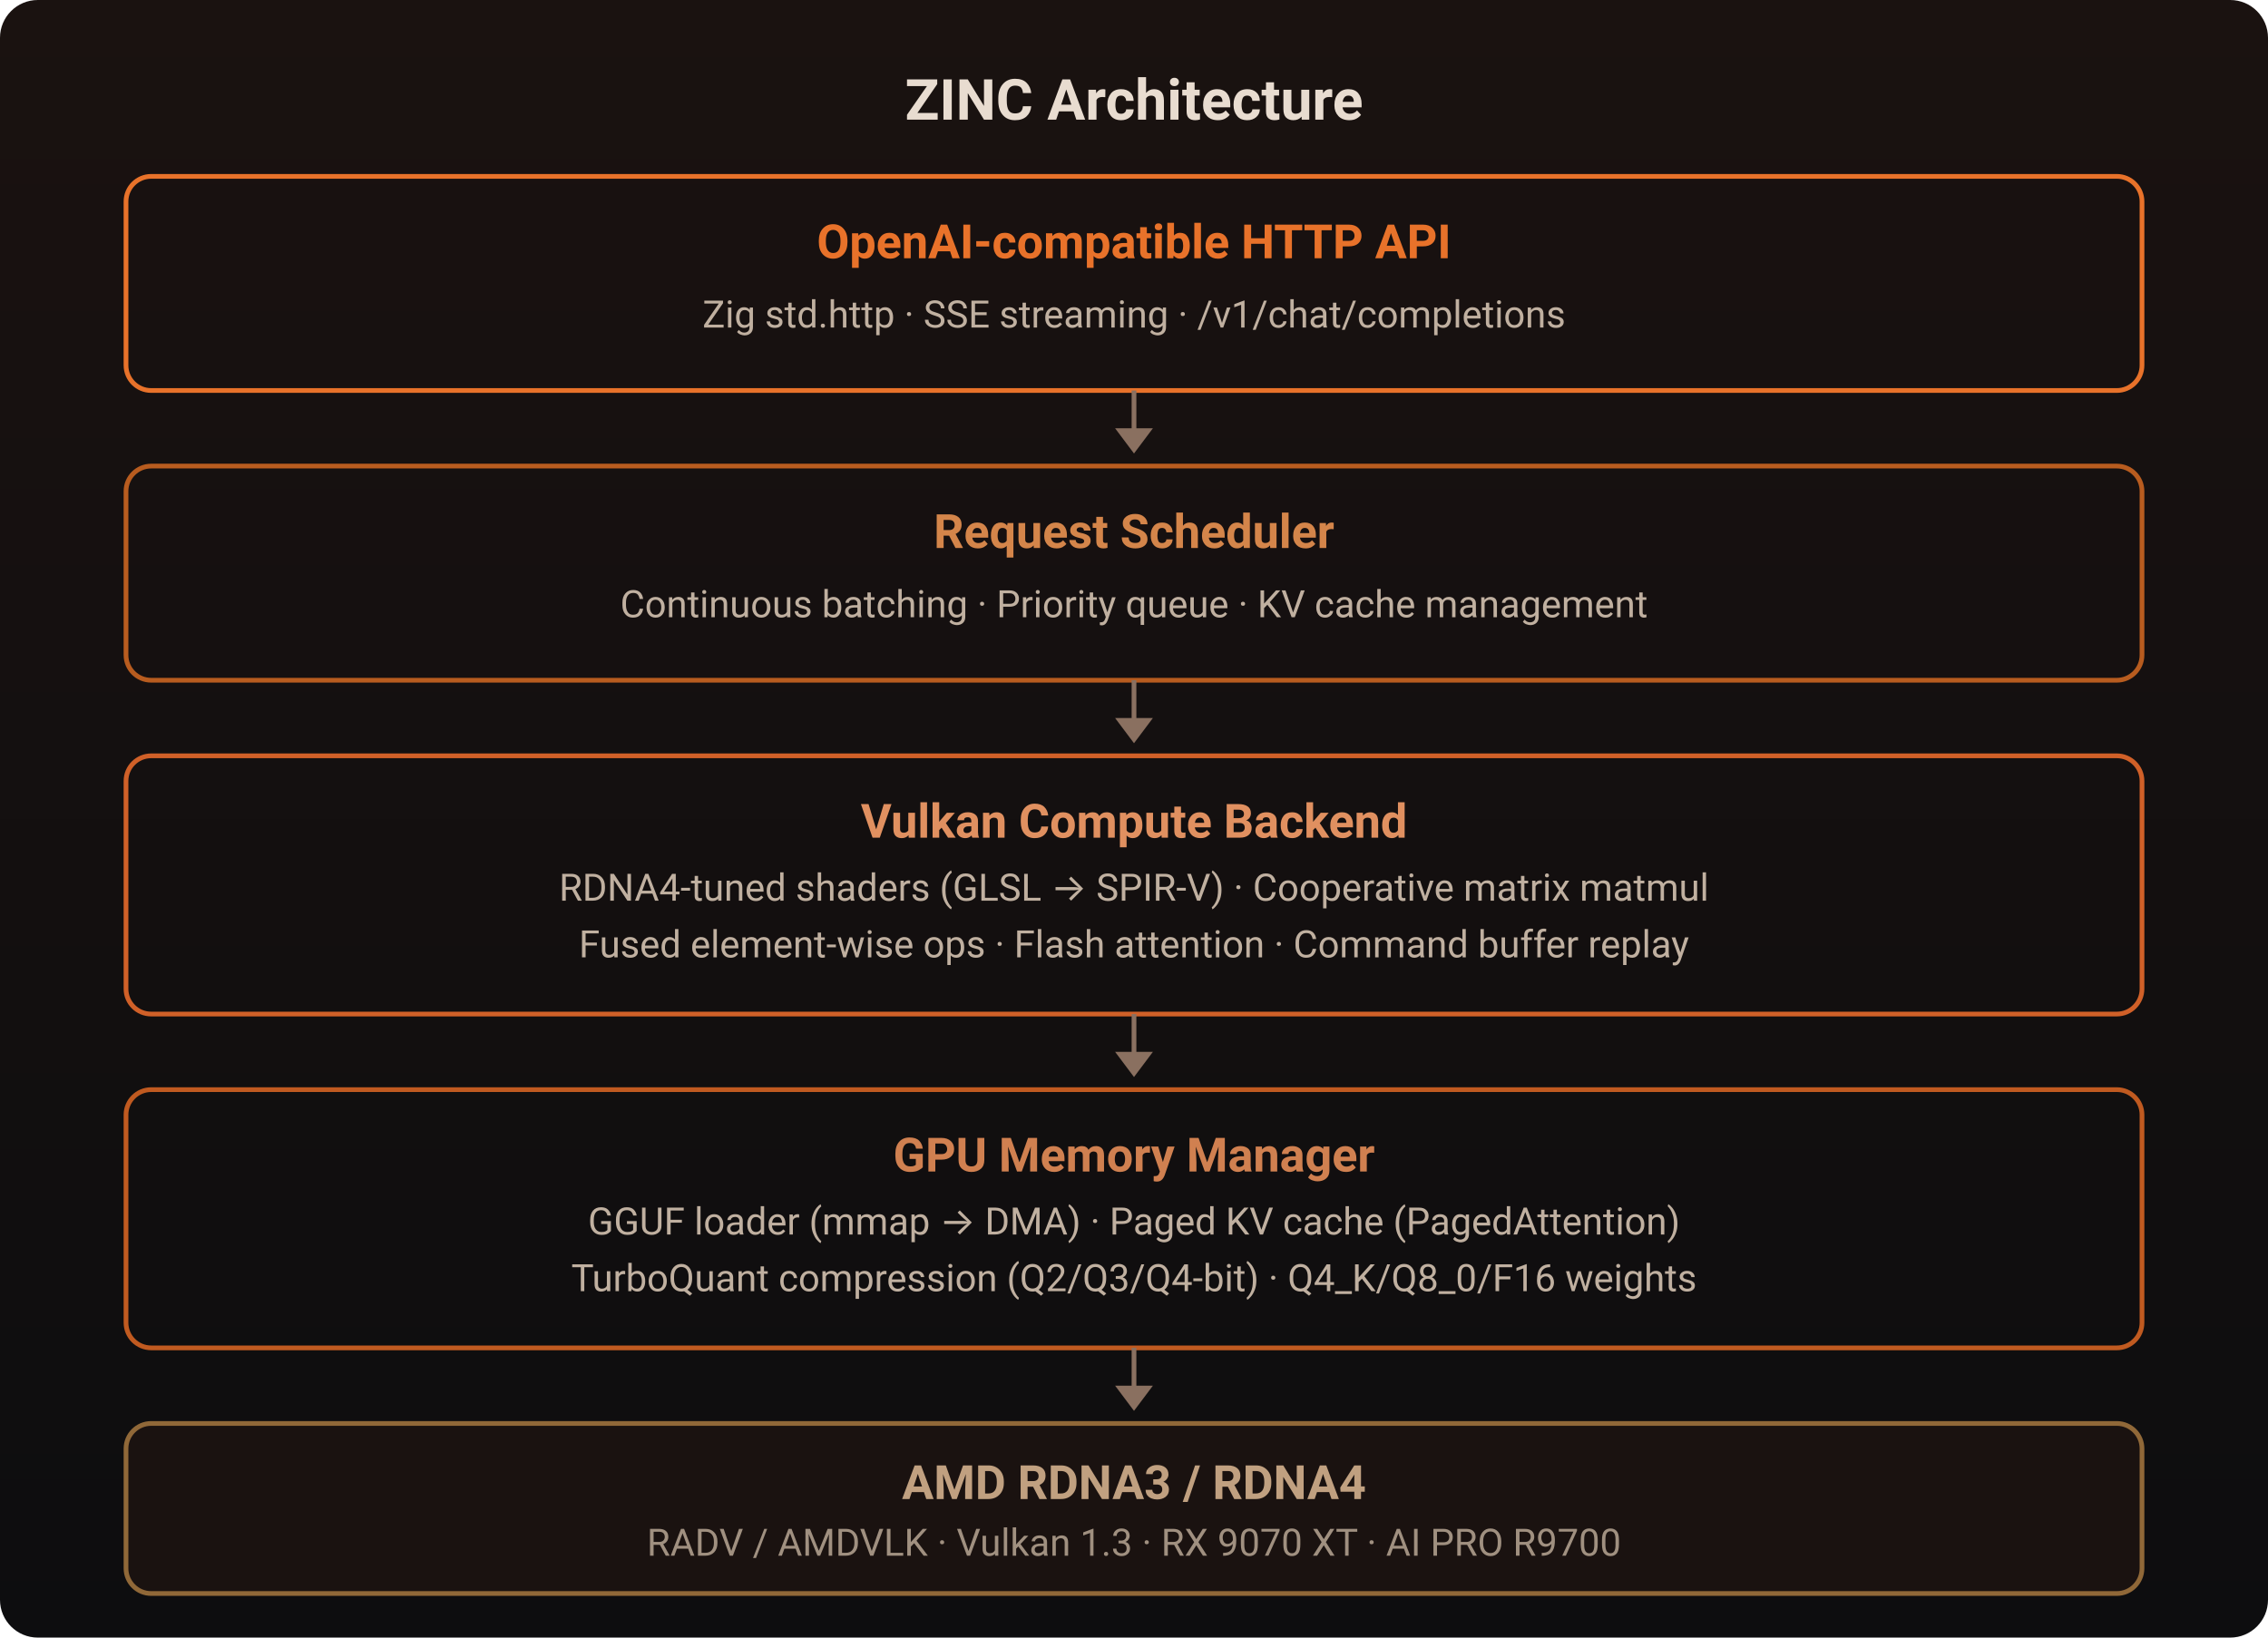
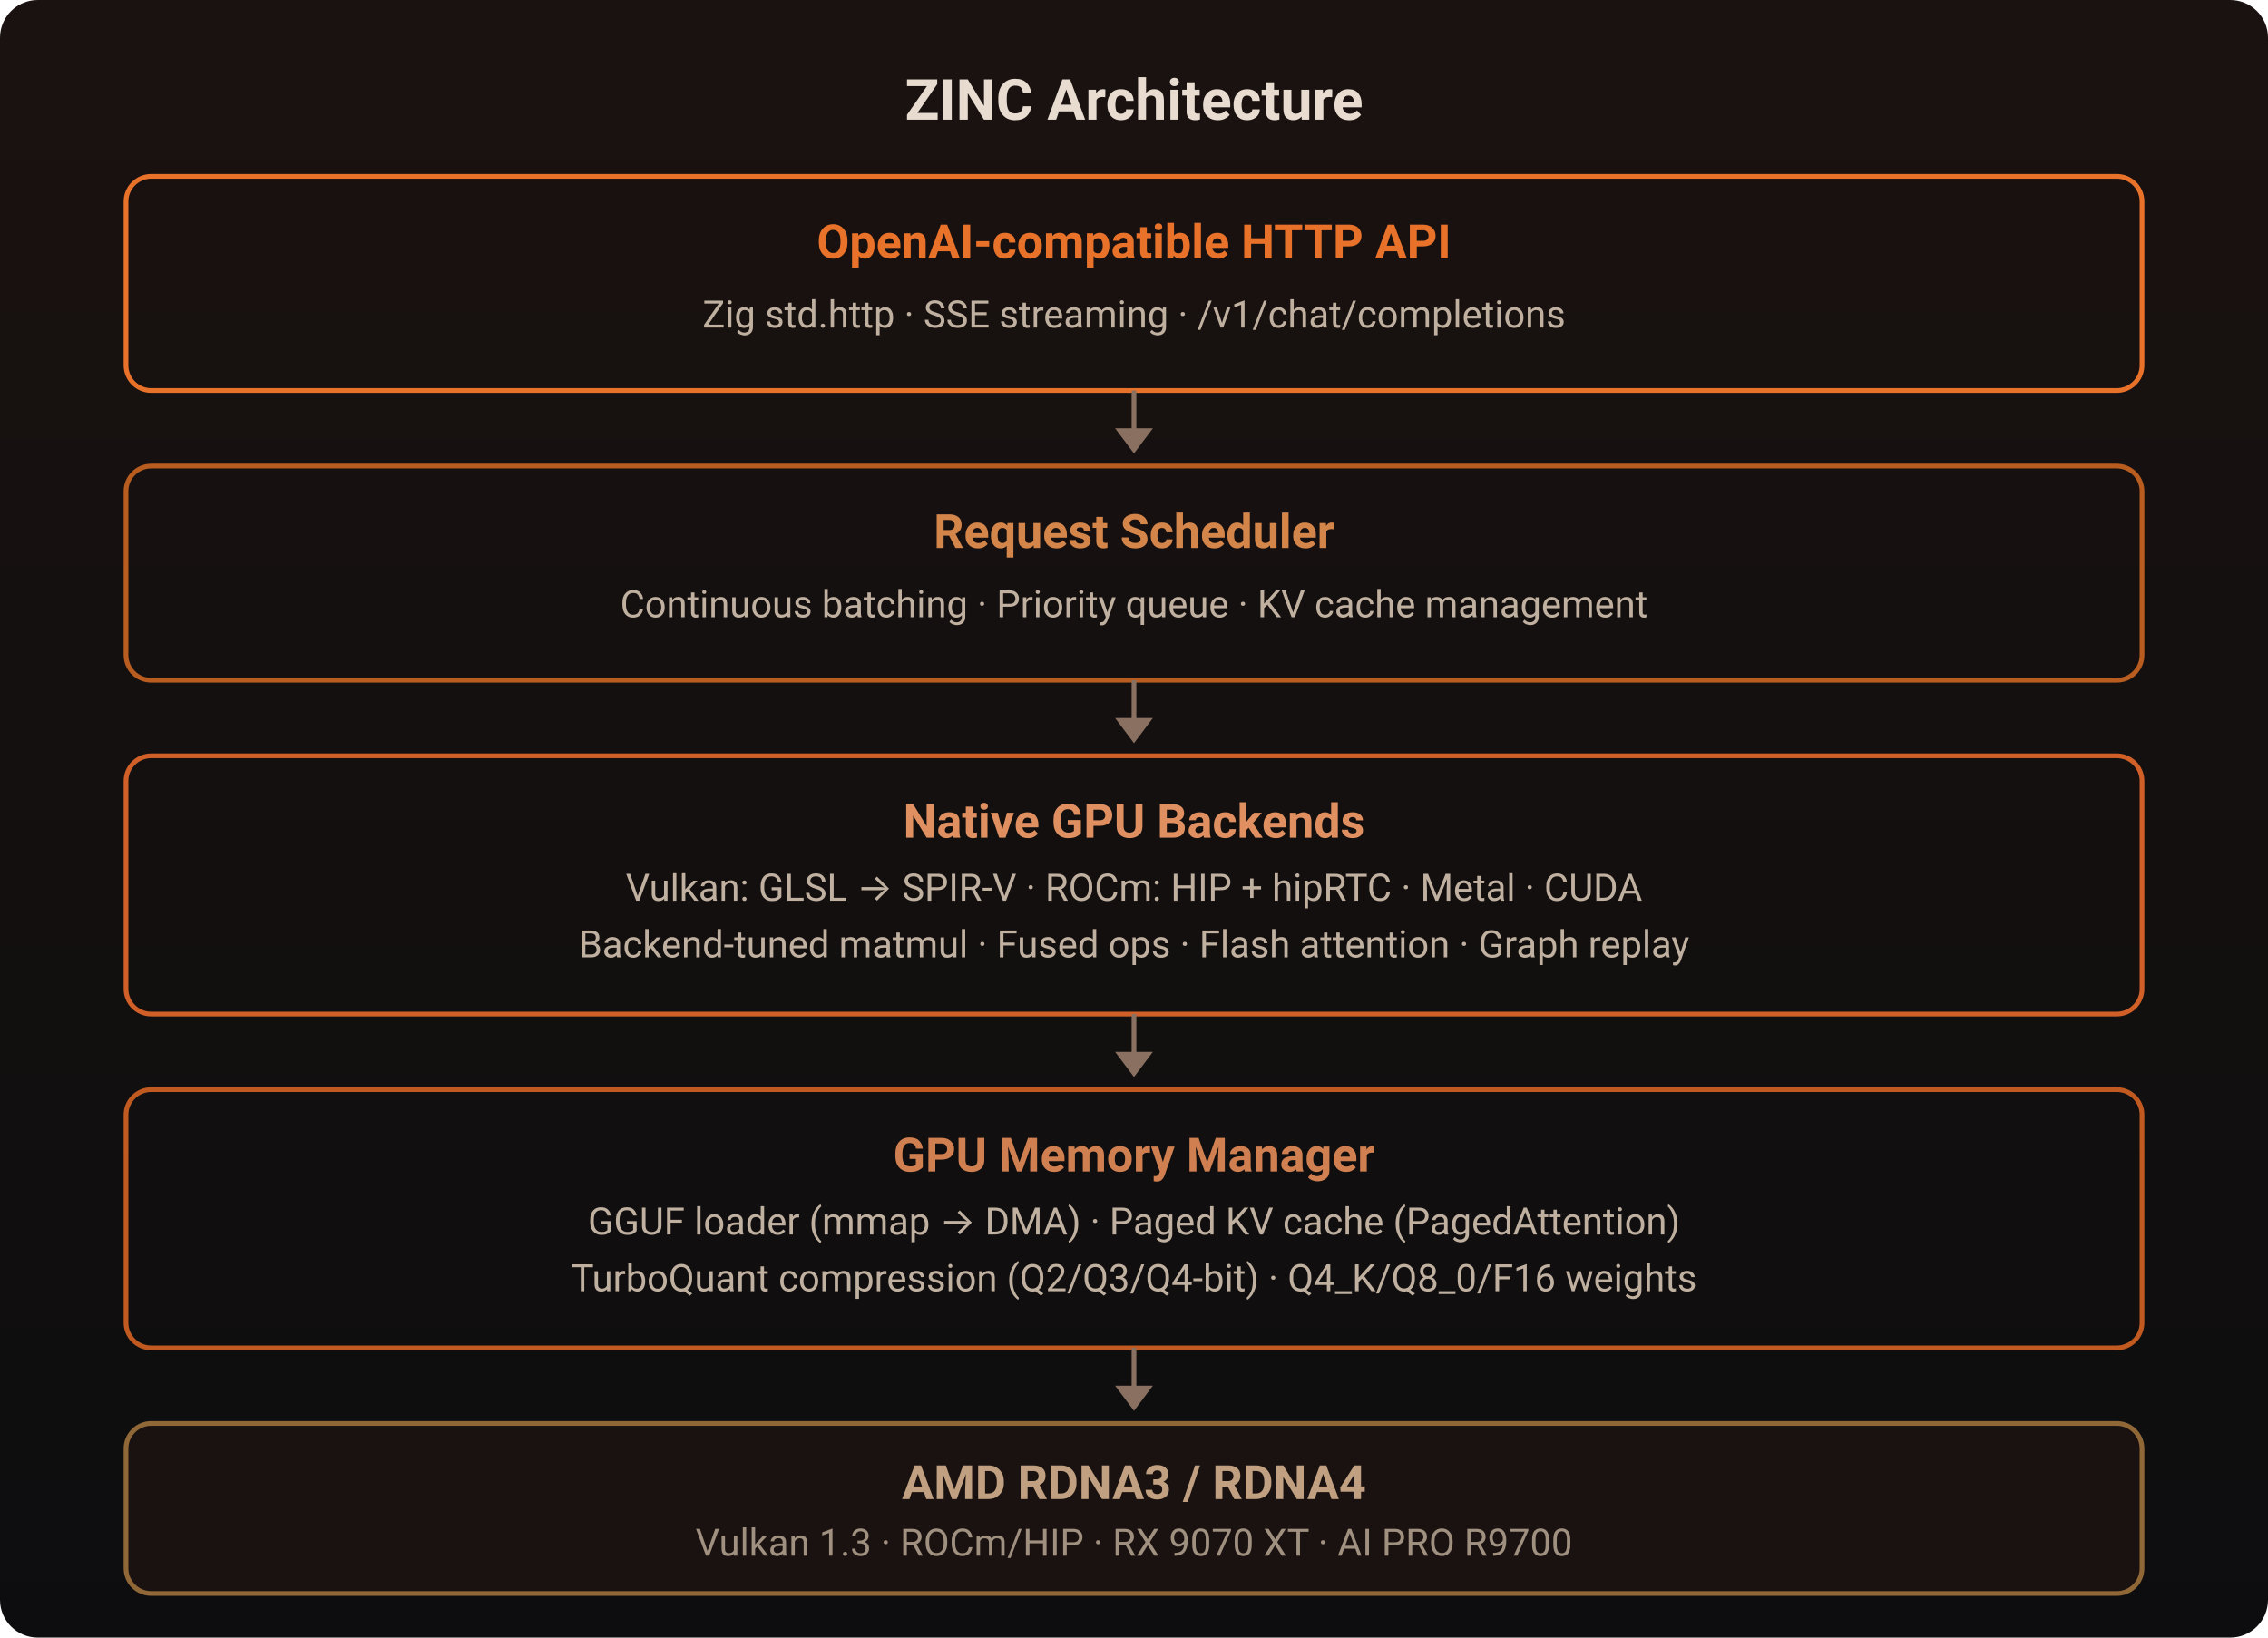
<svg xmlns="http://www.w3.org/2000/svg" viewBox="0 0 720 520" font-family="-apple-system,BlinkMacSystemFont,'Segoe UI',Roboto,sans-serif">
  <defs>
    <linearGradient id="bg" x1="0" y1="0" x2="0" y2="1">
      <stop offset="0%" stop-color="#1a1210" />
      <stop offset="100%" stop-color="#0d0d0f" />
    </linearGradient>
    <linearGradient id="accent" x1="0" y1="0" x2="1" y2="1">
      <stop offset="0%" stop-color="#e8722a" />
      <stop offset="100%" stop-color="#d35400" />
    </linearGradient>
  </defs>
  <rect width="720" height="520" rx="12" fill="url(#bg)" />
  <text x="360" y="38" text-anchor="middle" fill="#e8dcd0" font-size="18" font-weight="600">ZINC Architecture</text>
  <rect x="40" y="56" width="640" height="68" rx="8" fill="none" stroke="#e8722a" stroke-width="1.5" />
  <text x="360" y="82" text-anchor="middle" fill="#e8722a" font-size="15" font-weight="600">OpenAI-compatible HTTP API</text>
  <text x="360" y="104" text-anchor="middle" fill="#c0b0a0" font-size="12">Zig std.http · SSE streaming · /v1/chat/completions</text>
  <line x1="360" y1="124" x2="360" y2="140" stroke="#8a7060" stroke-width="1.5" />
  <polygon points="354,136 360,144 366,136" fill="#8a7060" />
  <rect x="40" y="148" width="640" height="68" rx="8" fill="none" stroke="#b85c1f" stroke-width="1.5" />
  <text x="360" y="174" text-anchor="middle" fill="#d4854a" font-size="15" font-weight="600">Request Scheduler</text>
  <text x="360" y="196" text-anchor="middle" fill="#c0b0a0" font-size="12">Continuous batching · Priority queue · KV cache management</text>
  <line x1="360" y1="216" x2="360" y2="232" stroke="#8a7060" stroke-width="1.5" />
  <polygon points="354,228 360,236 366,228" fill="#8a7060" />
  <rect x="40" y="240" width="640" height="82" rx="8" fill="none" stroke="#d06028" stroke-width="1.5" />
-   <text x="360" y="266" text-anchor="middle" fill="#e09060" font-size="15" font-weight="600">Vulkan Compute Backend</text>
-   <text x="360" y="286" text-anchor="middle" fill="#c0b0a0" font-size="12">RDNA4-tuned shaders (GLSL → SPIR-V) · Cooperative matrix matmul</text>
-   <text x="360" y="304" text-anchor="middle" fill="#c0b0a0" font-size="12">Fused element-wise ops · Flash attention · Command buffer replay</text>
+   <text x="360" y="266" text-anchor="middle" fill="#e09060" font-size="15" font-weight="600">Native GPU Backends</text>
+   <text x="360" y="286" text-anchor="middle" fill="#c0b0a0" font-size="12">Vulkan: GLSL → SPIR-V · ROCm: HIP + hipRTC · Metal · CUDA</text>
+   <text x="360" y="304" text-anchor="middle" fill="#c0b0a0" font-size="12">Backend-tuned matmul · Fused ops · Flash attention · Graph replay</text>
  <line x1="360" y1="322" x2="360" y2="338" stroke="#8a7060" stroke-width="1.5" />
  <polygon points="354,334 360,342 366,334" fill="#8a7060" />
  <rect x="40" y="346" width="640" height="82" rx="8" fill="none" stroke="#c05a20" stroke-width="1.5" />
  <text x="360" y="372" text-anchor="middle" fill="#d08050" font-size="15" font-weight="600">GPU Memory Manager</text>
  <text x="360" y="392" text-anchor="middle" fill="#c0b0a0" font-size="12">GGUF loader (mmap → DMA) · Paged KV cache (PagedAttention)</text>
  <text x="360" y="410" text-anchor="middle" fill="#c0b0a0" font-size="12">TurboQuant compression (Q2/Q3/Q4-bit) · Q4_K/Q8_0/F16 weights</text>
  <line x1="360" y1="428" x2="360" y2="444" stroke="#8a7060" stroke-width="1.5" />
  <polygon points="354,440 360,448 366,440" fill="#8a7060" />
  <rect x="40" y="452" width="640" height="54" rx="8" fill="#1a1210" stroke="#906838" stroke-width="1.5" />
  <text x="360" y="476" text-anchor="middle" fill="#c0a080" font-size="15" font-weight="600">AMD RDNA3 / RDNA4</text>
-   <text x="360" y="494" text-anchor="middle" fill="#a09080" font-size="12">RADV / AMDVLK · Vulkan 1.3 · RX 9070 XT · AI PRO R9700</text>
+   <text x="360" y="494" text-anchor="middle" fill="#a09080" font-size="12">Vulkan 1.3 · ROCm/HIP · RX 9070 XT · AI PRO R9700</text>
</svg>
